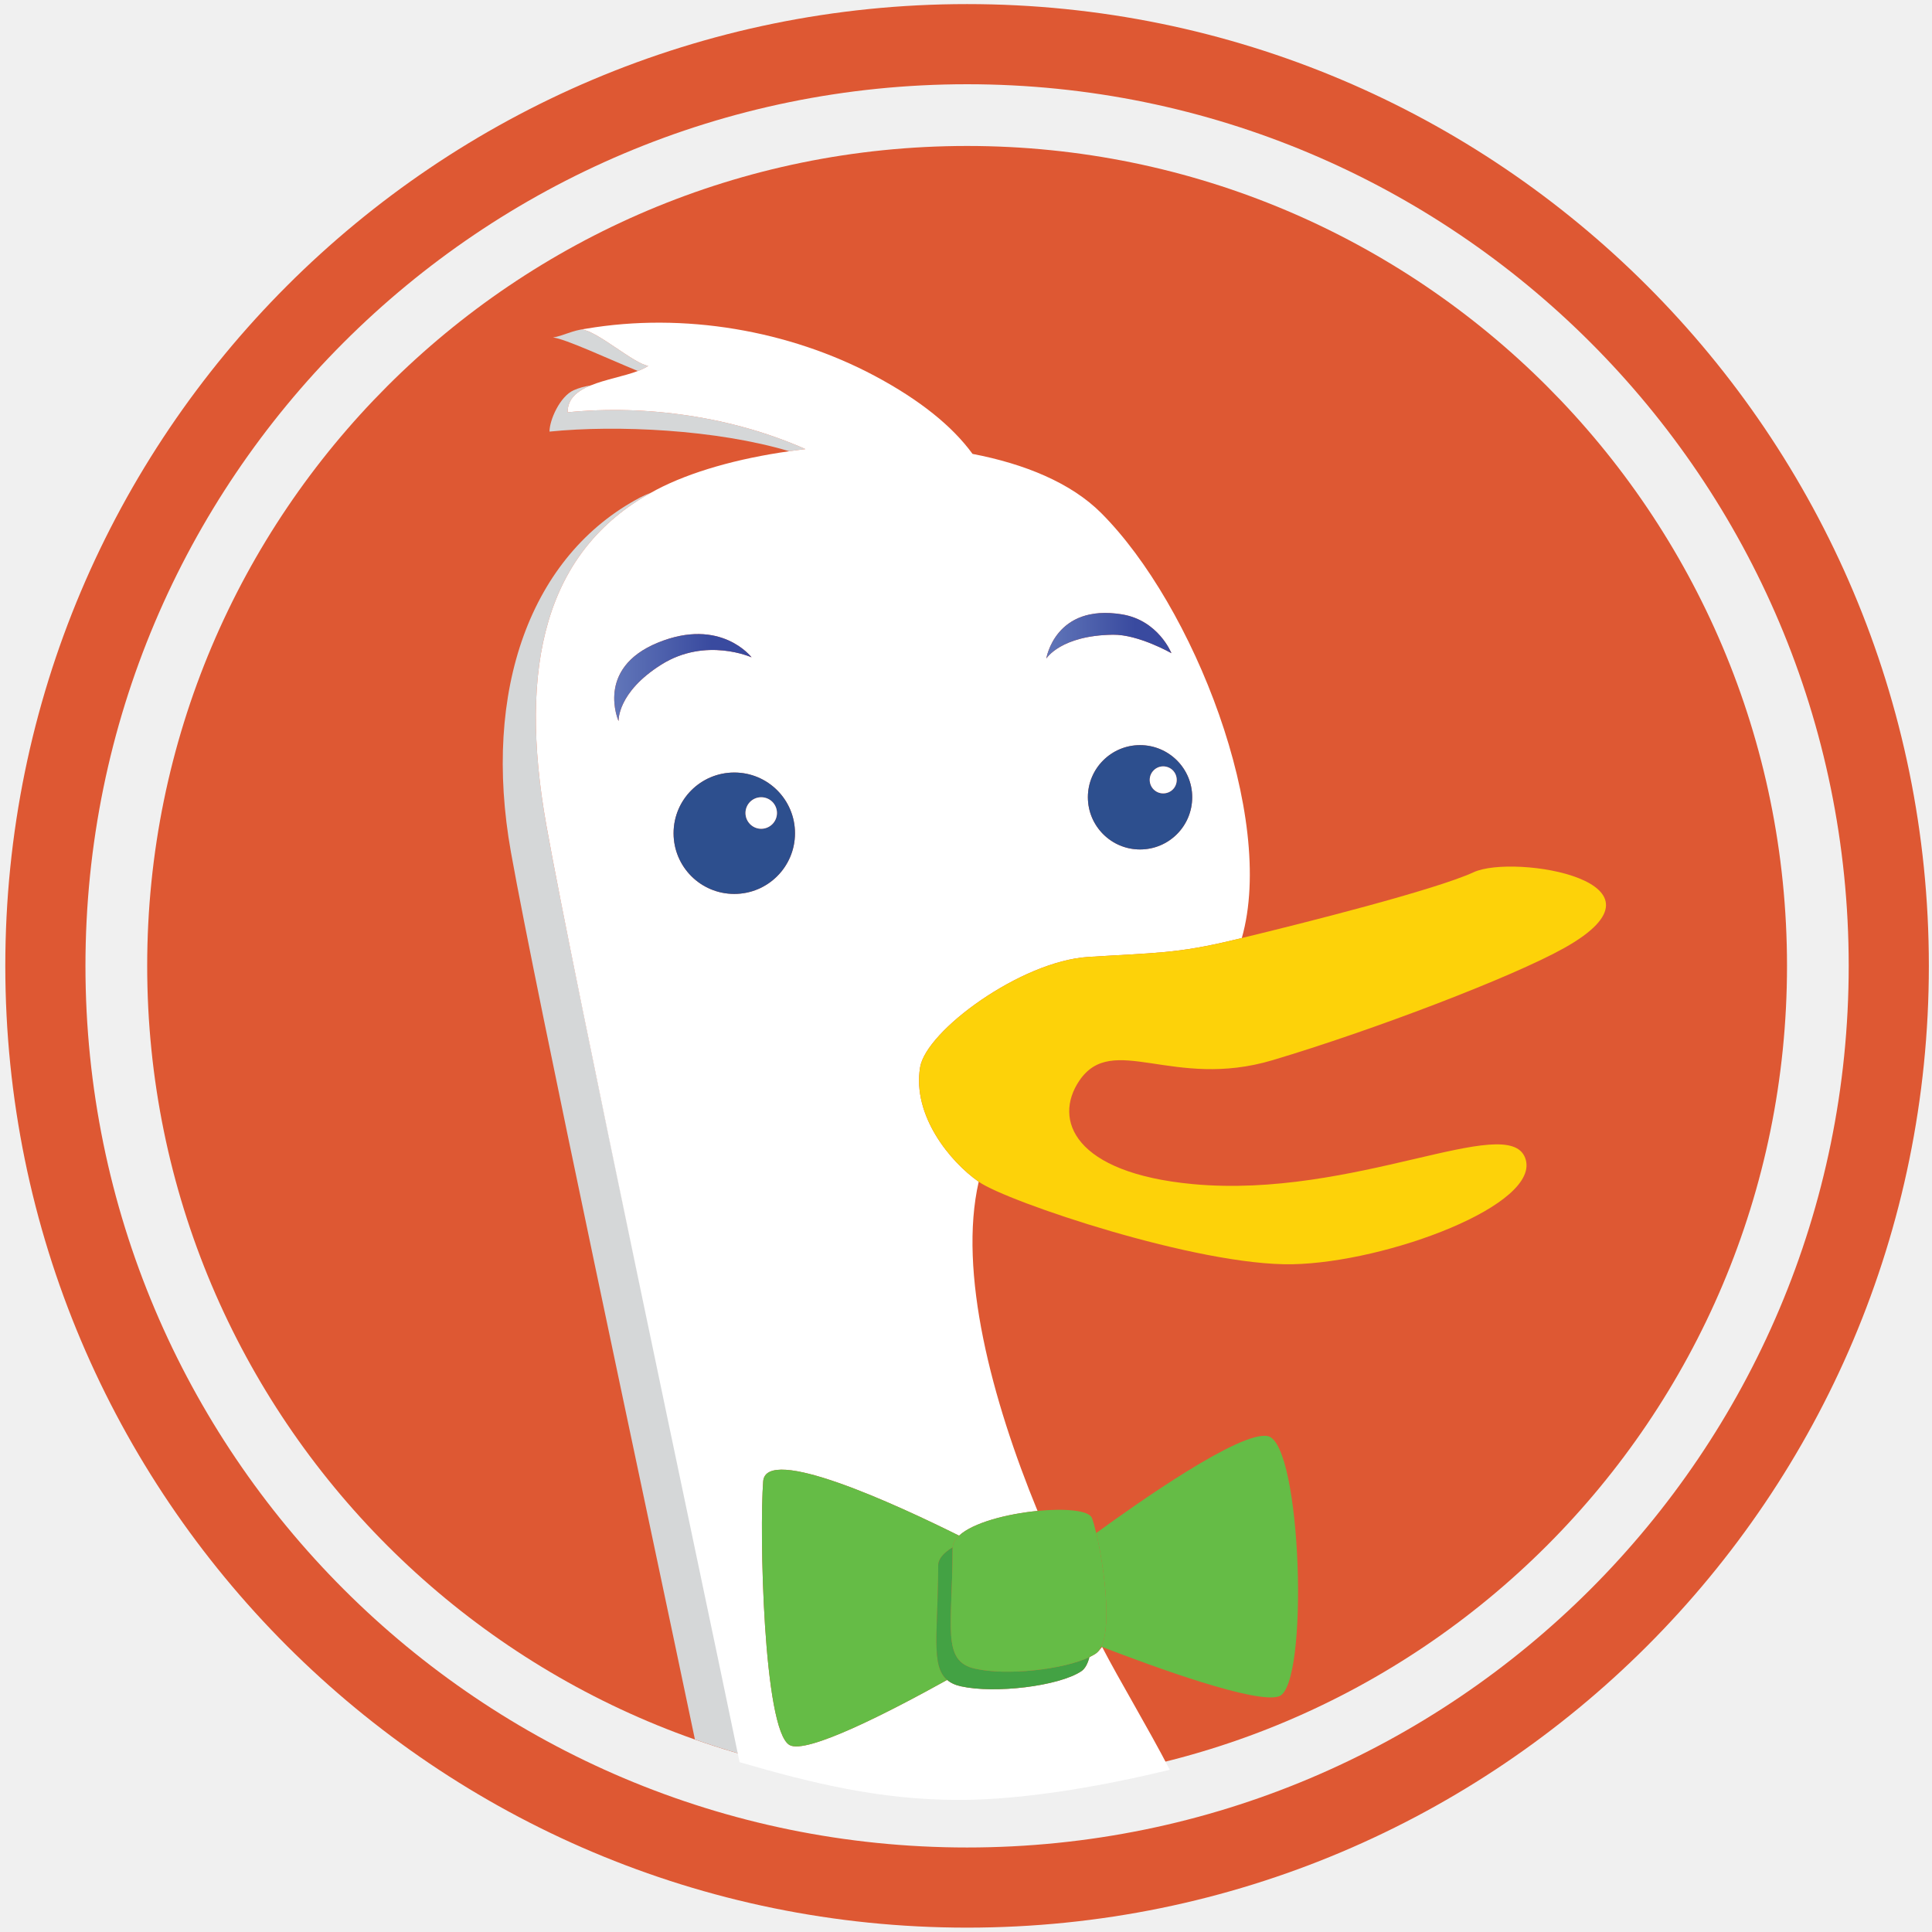
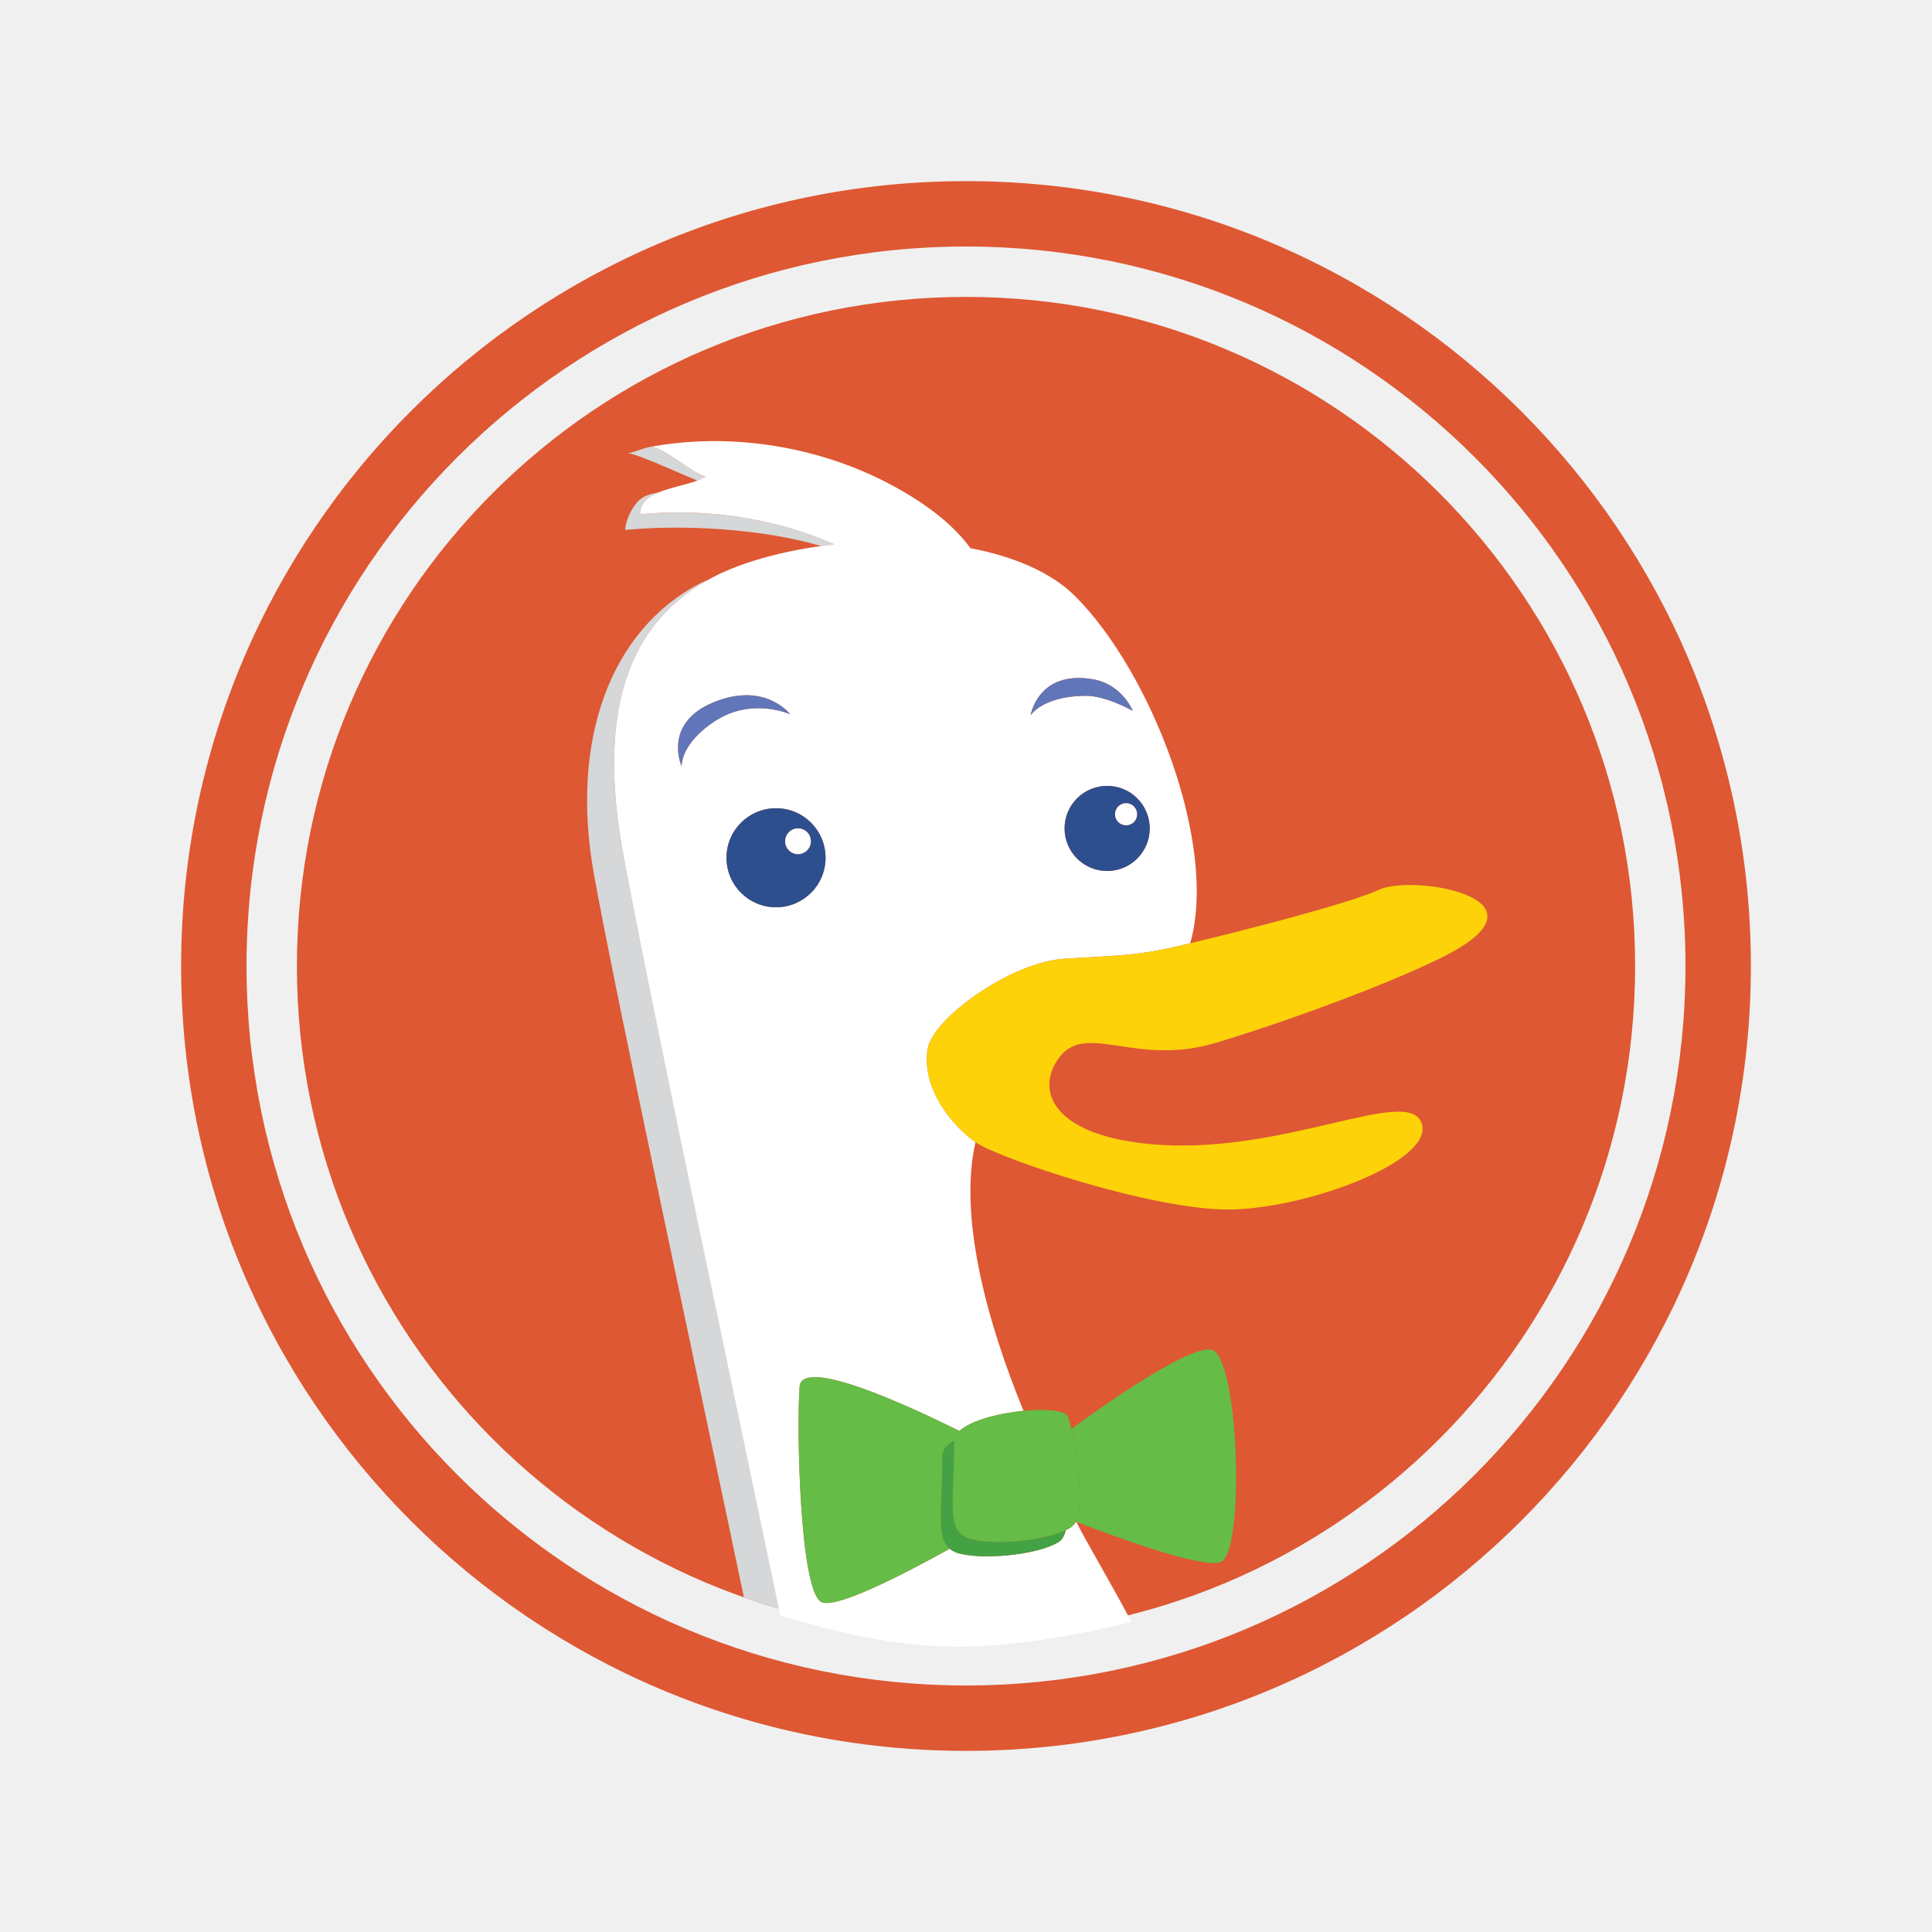
- <svg xmlns="http://www.w3.org/2000/svg" width="800px" height="800px" viewBox="0 -0.5 256 256" version="1.1" preserveAspectRatio="xMidYMid">
+ <svg xmlns="http://www.w3.org/2000/svg" width="128" height="128" viewBox="0 0 128 128" fill="none">
+   <path d="M64.001 19.671C88.484 19.671 108.331 39.518 108.331 64.001C108.331 88.483 88.484 108.331 64.001 108.331C39.518 108.331 19.671 88.483 19.671 64.001C19.671 39.518 39.518 19.671 64.001 19.671Z" fill="#DE5833" />
+   <path d="M64 116C92.719 116 116 92.719 116 64C116 35.281 92.719 12 64 12C35.281 12 12 35.281 12 64C12 92.719 35.281 116 64 116ZM64 111.667C37.674 111.667 16.333 90.326 16.333 64C16.333 37.674 37.674 16.333 64 16.333C90.326 16.333 111.667 37.674 111.667 64C111.667 90.326 90.326 111.667 64 111.667Z" fill="#DE5833" />
+   <path d="M42.405 34.07C42.397 33.324 42.938 32.907 43.657 32.614C43.328 32.668 43.013 32.751 42.729 32.878C41.979 33.218 41.418 34.505 41.423 35.114C45.064 34.746 50.448 35.001 54.386 36.176C54.676 36.135 54.967 36.094 55.261 36.06C51.335 34.317 46.666 33.643 42.405 34.07Z" fill="#D5D7D8" />
+   <path d="M43.151 29.59C43.233 29.575 43.317 29.565 43.399 29.551C42.614 29.648 42.2 29.929 41.61 30.026C42.25 30.082 44.676 31.215 46.2 31.837C46.414 31.756 46.607 31.666 46.764 31.56C45.973 31.443 44.01 29.668 43.151 29.59Z" fill="#D5D7D8" />
+   <path d="M46.937 38.406C46.719 38.49 46.512 38.577 46.332 38.672C40.397 41.798 37.776 49.102 39.338 57.853C40.764 65.817 46.609 93.028 49.285 105.826C50.067 106.101 50.858 106.356 51.658 106.587C49.275 95.064 42.77 64.87 41.252 56.39C39.713 47.763 41.21 41.572 46.937 38.406Z" fill="#D5D7D8" />
+   <path d="M70.953 101.187C70.855 101.252 70.739 101.313 70.614 101.373C70.522 101.73 70.381 102.001 70.176 102.137C68.95 102.951 65.488 103.36 63.66 102.951C63.346 102.881 63.107 102.765 62.921 102.607C59.8 104.34 55.312 106.647 54.4 106.127C52.976 105.31 52.77 94.518 52.976 91.869C53.127 89.87 60.15 93.108 63.566 94.807C64.322 94.102 66.172 93.629 67.81 93.469C65.335 87.446 63.51 80.557 64.629 75.671C63.082 74.594 61.033 72.095 61.46 69.486C61.788 67.501 66.919 63.744 70.552 63.517C74.193 63.288 75.328 63.339 78.361 62.613C78.513 62.577 78.68 62.537 78.854 62.495C80.721 55.931 76.243 44.511 71.248 39.514C69.62 37.885 67.116 36.86 64.295 36.319C63.21 34.83 61.46 33.407 58.982 32.088C54.381 29.646 48.696 28.651 43.399 29.551C43.317 29.565 43.233 29.575 43.151 29.59C44.01 29.668 45.973 31.443 46.764 31.56C46.607 31.666 46.414 31.756 46.2 31.837C45.459 32.12 44.45 32.291 43.657 32.614C42.938 32.907 42.397 33.324 42.405 34.07C46.666 33.643 51.335 34.317 55.261 36.06C54.967 36.094 54.676 36.135 54.386 36.176C51.601 36.567 49.041 37.289 47.192 38.264C47.105 38.31 47.023 38.359 46.937 38.406C41.21 41.572 39.713 47.763 41.252 56.39C42.77 64.87 49.317 95.532 51.701 107.055C55.619 108.189 59.283 109.095 63.566 109.095C67.203 109.095 71.576 108.289 74.959 107.463C73.771 105.173 72.243 102.64 71.301 100.824C71.175 100.974 71.076 101.105 70.953 101.187ZM73.35 57.706C71.797 57.706 70.531 56.444 70.531 54.883C70.531 53.329 71.797 52.066 73.35 52.066C74.91 52.066 76.172 53.329 76.172 54.883C76.172 56.444 74.91 57.706 73.35 57.706ZM75.047 47.094C75.047 47.094 73.27 46.078 71.89 46.095C69.055 46.133 68.283 47.385 68.283 47.385C68.283 47.385 68.759 44.399 72.384 44.998C74.35 45.325 75.047 47.094 75.047 47.094ZM45.157 50.765C45.157 50.765 43.88 47.92 47.283 46.526C50.689 45.131 52.348 47.319 52.348 47.319C52.348 47.319 49.874 46.2 47.469 47.712C45.068 49.221 45.157 50.765 45.157 50.765ZM48.132 56.829C48.132 55.015 49.598 53.547 51.415 53.547C53.227 53.547 54.696 55.015 54.696 56.829C54.696 58.644 53.227 60.11 51.415 60.11C49.598 60.111 48.132 58.644 48.132 56.829Z" fill="white" />
+   <path d="M54.696 56.829C54.696 55.015 53.227 53.547 51.415 53.547C49.598 53.547 48.132 55.015 48.132 56.829C48.132 58.644 49.598 60.111 51.415 60.11C53.227 60.11 54.696 58.644 54.696 56.829ZM52.868 56.588C52.402 56.589 52.019 56.206 52.019 55.735C52.019 55.263 52.401 54.883 52.868 54.883C53.339 54.883 53.721 55.263 53.721 55.735C53.721 56.206 53.339 56.588 52.868 56.588Z" fill="#2D4F8E" />
+   <path d="M52.868 54.883C52.401 54.883 52.019 55.263 52.019 55.735C52.019 56.206 52.402 56.589 52.868 56.588C53.339 56.588 53.721 56.206 53.721 55.735C53.721 55.263 53.339 54.883 52.868 54.883Z" fill="white" />
+   <path d="M73.35 52.066C71.798 52.066 70.531 53.329 70.531 54.883C70.531 56.444 71.798 57.706 73.35 57.706C74.91 57.706 76.172 56.444 76.172 54.883C76.172 53.329 74.91 52.066 73.35 52.066ZM74.601 54.675C74.203 54.675 73.875 54.351 73.875 53.945C73.875 53.544 74.203 53.214 74.601 53.214C75.016 53.214 75.334 53.544 75.334 53.945C75.334 54.351 75.016 54.675 74.601 54.675Z" fill="#2D4F8E" />
+   <path d="M74.601 53.214C74.203 53.214 73.875 53.544 73.875 53.945C73.875 54.351 74.203 54.675 74.601 54.675C75.016 54.675 75.334 54.351 75.334 53.945C75.334 53.544 75.016 53.214 74.601 53.214Z" fill="white" />
+   <path d="M52.348 47.319C52.348 47.319 50.689 45.131 47.283 46.526C43.88 47.92 45.157 50.765 45.157 50.765C45.157 50.765 45.068 49.221 47.469 47.712C49.874 46.2 52.348 47.319 52.348 47.319Z" fill="url(#paint0_linear_16_16)" />
+   <path d="M72.384 44.998C68.759 44.399 68.283 47.385 68.283 47.385C68.283 47.385 69.055 46.133 71.89 46.095C73.27 46.078 75.048 47.094 75.048 47.094C75.048 47.094 74.35 45.325 72.384 44.998Z" fill="url(#paint1_linear_16_16)" />
+   <path d="M70.552 63.517C66.919 63.744 61.788 67.501 61.46 69.486C61.033 72.095 63.082 74.594 64.629 75.671C64.633 75.674 64.637 75.678 64.641 75.681C66.188 76.756 76.482 80.229 81.589 80.133C86.702 80.033 95.1 76.902 94.177 74.393C93.259 71.883 84.92 76.608 76.221 75.801C69.779 75.203 68.642 72.317 70.068 70.209C71.862 67.559 75.13 70.711 80.52 69.098C85.919 67.49 93.468 64.611 96.269 63.043C102.746 59.432 93.559 57.935 91.389 58.937C89.332 59.887 82.173 61.694 78.854 62.495C78.68 62.537 78.513 62.577 78.361 62.613C75.328 63.339 74.193 63.288 70.552 63.517Z" fill="#FDD209" />
+   <path d="M62.438 96.434C62.438 96.058 62.741 95.726 63.221 95.442C63.234 95.214 63.358 95.002 63.566 94.807C60.15 93.108 53.127 89.87 52.976 91.869C52.77 94.518 52.976 105.31 54.4 106.127C55.312 106.647 59.8 104.34 62.921 102.607C62.021 101.839 62.438 99.976 62.438 96.434Z" fill="#65BC46" />
+   <path d="M71.256 100.806C71.27 100.812 71.286 100.818 71.301 100.824C74.098 101.903 79.665 103.935 80.874 103.491C82.504 102.868 82.096 89.841 80.266 89.426C78.801 89.101 73.19 93.055 70.982 94.665C71.373 96.314 71.845 99.58 71.256 100.806Z" fill="#65BC46" />
+   <path d="M64.437 102C62.603 101.594 63.216 99.759 63.216 95.483C63.216 95.469 63.22 95.456 63.221 95.442C62.741 95.726 62.438 96.058 62.438 96.434C62.438 99.976 62.021 101.839 62.921 102.607C63.107 102.765 63.346 102.881 63.66 102.951C65.488 103.36 68.95 102.951 70.176 102.137C70.381 102.001 70.522 101.73 70.614 101.373C69.18 102.06 66.116 102.382 64.437 102Z" fill="#43A244" />
+   <path d="M63.566 94.807C63.358 95.002 63.234 95.214 63.221 95.442C63.22 95.456 63.216 95.469 63.216 95.483C63.216 99.759 62.603 101.594 64.437 102C66.116 102.382 69.18 102.06 70.614 101.373C70.739 101.313 70.855 101.252 70.953 101.187C71.076 101.105 71.175 100.974 71.256 100.806C71.845 99.58 71.373 96.314 70.982 94.665C70.896 94.302 70.815 94.017 70.749 93.849C70.58 93.432 69.282 93.325 67.81 93.469C66.172 93.629 64.322 94.102 63.566 94.807Z" fill="#65BC46" />
  <defs>
-     <linearGradient x1="71.005%" y1="100%" x2="0%" y2="100%" id="linearGradient-1">
-       <stop stop-color="#394A9F" offset="0%">
- 
- </stop>
-       <stop stop-color="#6176B9" offset="100%">
- 
- </stop>
+     <linearGradient id="paint0_linear_16_16" x1="572.165" y1="516.492" x2="44.922" y2="516.492" gradientUnits="userSpaceOnUse">
+       <stop stop-color="#394A9F" />
+       <stop offset="1" stop-color="#6176B9" />
+     </linearGradient>
+     <linearGradient id="paint1_linear_16_16" x1="548.587" y1="291.561" x2="68.283" y2="291.561" gradientUnits="userSpaceOnUse">
+       <stop stop-color="#394A9F" />
+       <stop offset="1" stop-color="#6176B9" />
    </linearGradient>
  </defs>
-   <g>
-     <path d="M128.145,18.841 C188.147,18.841 236.788,67.482 236.788,127.484 C236.788,187.485 188.147,236.126 128.145,236.126 C68.144,236.126 19.503,187.485 19.503,127.484 C19.503,67.482 68.144,18.841 128.145,18.841" fill="#DE5833">
- 
- </path>
-     <path d="M128.143,254.922 C198.526,254.922 255.583,197.865 255.583,127.482 C255.583,57.099 198.526,0.042 128.143,0.042 C57.76,0.042 0.703,57.099 0.703,127.482 C0.703,197.865 57.76,254.922 128.143,254.922 L128.143,254.922 Z M128.143,244.302 C63.625,244.302 11.323,192 11.323,127.482 C11.323,62.964 63.625,10.662 128.143,10.662 C192.661,10.662 244.963,62.964 244.963,127.482 C244.963,192 192.661,244.302 128.143,244.302 L128.143,244.302 Z" fill="#DE5833">
- 
- </path>
-     <g transform="translate(66, 42)">
-       <path d="M9.219,12.13 C9.198,10.303 10.525,9.28 12.288,8.563 C11.481,8.695 10.708,8.897 10.012,9.209 C8.174,10.042 6.8,13.196 6.813,14.689 C15.736,13.787 28.931,14.411 38.58,17.291 C39.292,17.191 40.004,17.091 40.727,17.008 C31.103,12.735 19.661,11.085 9.219,12.13" fill="#D5D7D8">
- 
- </path>
-       <path d="M11.048,1.15 C11.249,1.114 11.453,1.089 11.655,1.055 C9.73,1.294 8.715,1.982 7.27,2.219 C8.839,2.358 14.784,5.133 18.52,6.659 C19.044,6.46 19.516,6.239 19.901,5.978 C17.964,5.692 13.151,1.342 11.048,1.15" fill="#D5D7D8">
- 
- </path>
-       <path d="M20.326,22.756 C19.791,22.962 19.283,23.177 18.843,23.408 C4.298,31.071 -2.127,48.97 1.702,70.418 C5.197,89.936 19.522,156.623 26.081,187.989 C27.996,188.662 29.934,189.287 31.896,189.854 C26.055,161.614 10.112,87.614 6.392,66.831 C2.621,45.688 6.29,30.517 20.326,22.756" fill="#D5D7D8">
- 
- </path>
-       <path d="M79.184,176.618 C78.944,176.778 78.658,176.928 78.353,177.074 C78.127,177.95 77.782,178.614 77.279,178.948 C74.275,180.941 65.79,181.945 61.31,180.941 C60.539,180.77 59.955,180.487 59.499,180.098 C51.85,184.345 40.85,189.999 38.616,188.725 C35.126,186.724 34.62,160.274 35.126,153.783 C35.495,148.883 52.707,156.82 61.08,160.983 C62.931,159.254 67.466,158.097 71.48,157.704 C65.415,142.943 60.942,126.059 63.684,114.086 C59.894,111.445 54.871,105.32 55.917,98.927 C56.723,94.061 69.297,84.855 78.2,84.299 C87.123,83.736 89.904,83.863 97.338,82.083 C97.71,81.994 98.119,81.896 98.547,81.793 C103.123,65.706 92.148,37.719 79.906,25.472 C75.915,21.481 69.779,18.969 62.865,17.643 C60.206,13.994 55.917,10.505 49.845,7.274 C38.57,1.288 24.636,-1.149 11.655,1.055 C11.453,1.089 11.249,1.114 11.048,1.15 C13.151,1.342 17.964,5.692 19.901,5.978 C19.516,6.239 19.044,6.46 18.52,6.659 C16.702,7.351 14.231,7.771 12.288,8.563 C10.525,9.28 9.198,10.303 9.219,12.13 C19.661,11.085 31.103,12.735 40.727,17.008 C40.004,17.091 39.292,17.191 38.58,17.291 C31.755,18.251 25.482,20.019 20.95,22.41 C20.737,22.521 20.535,22.641 20.326,22.756 C6.29,30.517 2.621,45.688 6.392,66.831 C10.112,87.614 26.159,162.76 32,191 C41.603,193.779 50.582,196 61.08,196 C69.992,196 80.711,194.025 89,192 C86.089,186.387 82.344,180.18 80.036,175.729 C79.728,176.096 79.485,176.417 79.184,176.618 Z M85.057,70.057 C81.253,70.057 78.15,66.963 78.15,63.137 C78.15,59.329 81.253,56.234 85.057,56.234 C88.882,56.234 91.973,59.329 91.973,63.137 C91.973,66.963 88.882,70.057 85.057,70.057 L85.057,70.057 Z M89.218,44.049 C89.218,44.049 84.861,41.56 81.48,41.602 C74.532,41.693 72.64,44.763 72.64,44.763 C72.64,44.763 73.806,37.445 82.691,38.913 C87.508,39.714 89.218,44.049 89.218,44.049 L89.218,44.049 Z M15.963,53.046 C15.963,53.046 12.834,46.073 21.173,42.656 C29.521,39.238 33.586,44.601 33.586,44.601 C33.586,44.601 27.524,41.859 21.63,45.563 C15.746,49.263 15.963,53.046 15.963,53.046 L15.963,53.046 Z M23.253,67.908 C23.253,63.462 26.848,59.864 31.3,59.864 C35.74,59.864 39.34,63.462 39.34,67.908 C39.34,72.355 35.74,75.949 31.3,75.949 C26.848,75.951 23.253,72.355 23.253,67.908 L23.253,67.908 Z" fill="#FFFFFF">
- 
- </path>
-       <path d="M39.34,67.908 C39.34,63.462 35.74,59.864 31.3,59.864 C26.848,59.864 23.253,63.462 23.253,67.908 C23.253,72.355 26.848,75.951 31.3,75.949 C35.74,75.949 39.34,72.355 39.34,67.908 L39.34,67.908 Z M34.862,67.317 C33.72,67.32 32.781,66.381 32.781,65.227 C32.781,64.07 33.717,63.139 34.862,63.139 C36.016,63.139 36.952,64.07 36.952,65.227 C36.952,66.381 36.016,67.317 34.862,67.317 L34.862,67.317 Z" fill="#2D4F8E">
- 
- </path>
-       <path d="M34.862,63.139 C33.717,63.139 32.781,64.07 32.781,65.227 C32.781,66.381 33.72,67.32 34.862,67.317 C36.016,67.317 36.952,66.381 36.952,65.227 C36.952,64.07 36.016,63.139 34.862,63.139" fill="#FFFFFF">
- 
- </path>
-       <path d="M85.057,56.234 C81.253,56.234 78.15,59.329 78.15,63.137 C78.15,66.963 81.253,70.057 85.057,70.057 C88.882,70.057 91.973,66.963 91.973,63.137 C91.973,59.329 88.882,56.234 85.057,56.234 L85.057,56.234 Z M88.124,62.628 C87.149,62.628 86.344,61.835 86.344,60.839 C86.344,59.856 87.149,59.049 88.124,59.049 C89.141,59.049 89.921,59.856 89.921,60.839 C89.921,61.835 89.141,62.628 88.124,62.628 L88.124,62.628 Z" fill="#2D4F8E">
- 
- </path>
-       <path d="M88.124,59.049 C87.149,59.049 86.344,59.856 86.344,60.839 C86.344,61.835 87.149,62.628 88.124,62.628 C89.141,62.628 89.921,61.835 89.921,60.839 C89.921,59.856 89.141,59.049 88.124,59.049" fill="#FFFFFF">
- 
- </path>
-       <path d="M33.586,44.601 C33.586,44.601 29.521,39.238 21.173,42.656 C12.834,46.073 15.963,53.046 15.963,53.046 C15.963,53.046 15.746,49.263 21.63,45.563 C27.524,41.859 33.586,44.601 33.586,44.601" fill="url(#linearGradient-1)">
- 
- </path>
-       <path d="M82.691,38.913 C73.806,37.445 72.64,44.763 72.64,44.763 C72.64,44.763 74.532,41.693 81.48,41.602 C84.861,41.56 89.218,44.049 89.218,44.049 C89.218,44.049 87.508,39.714 82.691,38.913" fill="url(#linearGradient-1)">
- 
- </path>
-       <path d="M78.2,84.299 C69.297,84.855 56.723,94.061 55.917,98.927 C54.871,105.32 59.894,111.445 63.684,114.086 C63.694,114.093 63.705,114.102 63.715,114.109 C67.504,116.745 92.733,125.256 105.25,125.02 C117.781,124.776 138.361,117.102 136.101,110.953 C133.851,104.802 113.412,116.38 92.094,114.404 C76.306,112.937 73.519,105.864 77.015,100.698 C81.412,94.205 89.421,101.93 102.631,97.977 C115.861,94.035 134.363,86.979 141.228,83.137 C157.101,74.288 134.586,70.618 129.268,73.073 C124.227,75.402 106.681,79.83 98.547,81.793 C98.119,81.896 97.71,81.994 97.338,82.083 C89.904,83.863 87.123,83.736 78.2,84.299" fill="#FDD209">
- 
- </path>
-     </g>
-     <g transform="translate(100, 189)">
-       <path d="M24.316,17.97 C24.316,17.049 25.057,16.234 26.233,15.539 C26.266,14.98 26.57,14.46 27.08,13.983 C18.707,9.82 1.495,1.883 1.126,6.783 C0.62,13.274 1.126,39.724 4.616,41.725 C6.85,42.999 17.85,37.345 25.499,33.098 C23.292,31.217 24.316,26.651 24.316,17.97" fill="#65BC46">
- 
- </path>
-       <path d="M45.925,28.686 C45.961,28.7 46,28.715 46.036,28.729 C52.89,31.374 66.534,36.353 69.497,35.266 C73.492,33.739 72.492,1.813 68.008,0.796 C64.416,-0.001 50.665,9.688 45.255,13.635 C46.212,17.676 47.37,25.68 45.925,28.686" fill="#65BC46">
- 
- </path>
-       <path d="M29.214,31.611 C24.719,30.615 26.221,26.118 26.221,15.64 C26.221,15.606 26.231,15.573 26.233,15.539 C25.057,16.234 24.316,17.049 24.316,17.97 C24.316,26.651 23.292,31.217 25.499,33.098 C25.955,33.487 26.539,33.77 27.31,33.941 C31.79,34.945 40.275,33.941 43.279,31.948 C43.782,31.614 44.127,30.95 44.353,30.074 C40.837,31.758 33.329,32.547 29.214,31.611" fill="#43A244">
- 
- </path>
-       <path d="M27.08,13.983 C26.57,14.46 26.266,14.98 26.233,15.539 C26.231,15.573 26.221,15.606 26.221,15.64 C26.221,26.118 24.719,30.615 29.214,31.611 C33.329,32.547 40.837,31.758 44.353,30.074 C44.658,29.928 44.944,29.778 45.184,29.618 C45.485,29.417 45.728,29.096 45.925,28.686 C47.37,25.68 46.212,17.676 45.255,13.635 C45.044,12.746 44.844,12.046 44.683,11.636 C44.27,10.614 41.089,10.351 37.48,10.704 C33.466,11.097 28.931,12.254 27.08,13.983" fill="#65BC46">
- 
- </path>
-     </g>
-   </g>
</svg>
